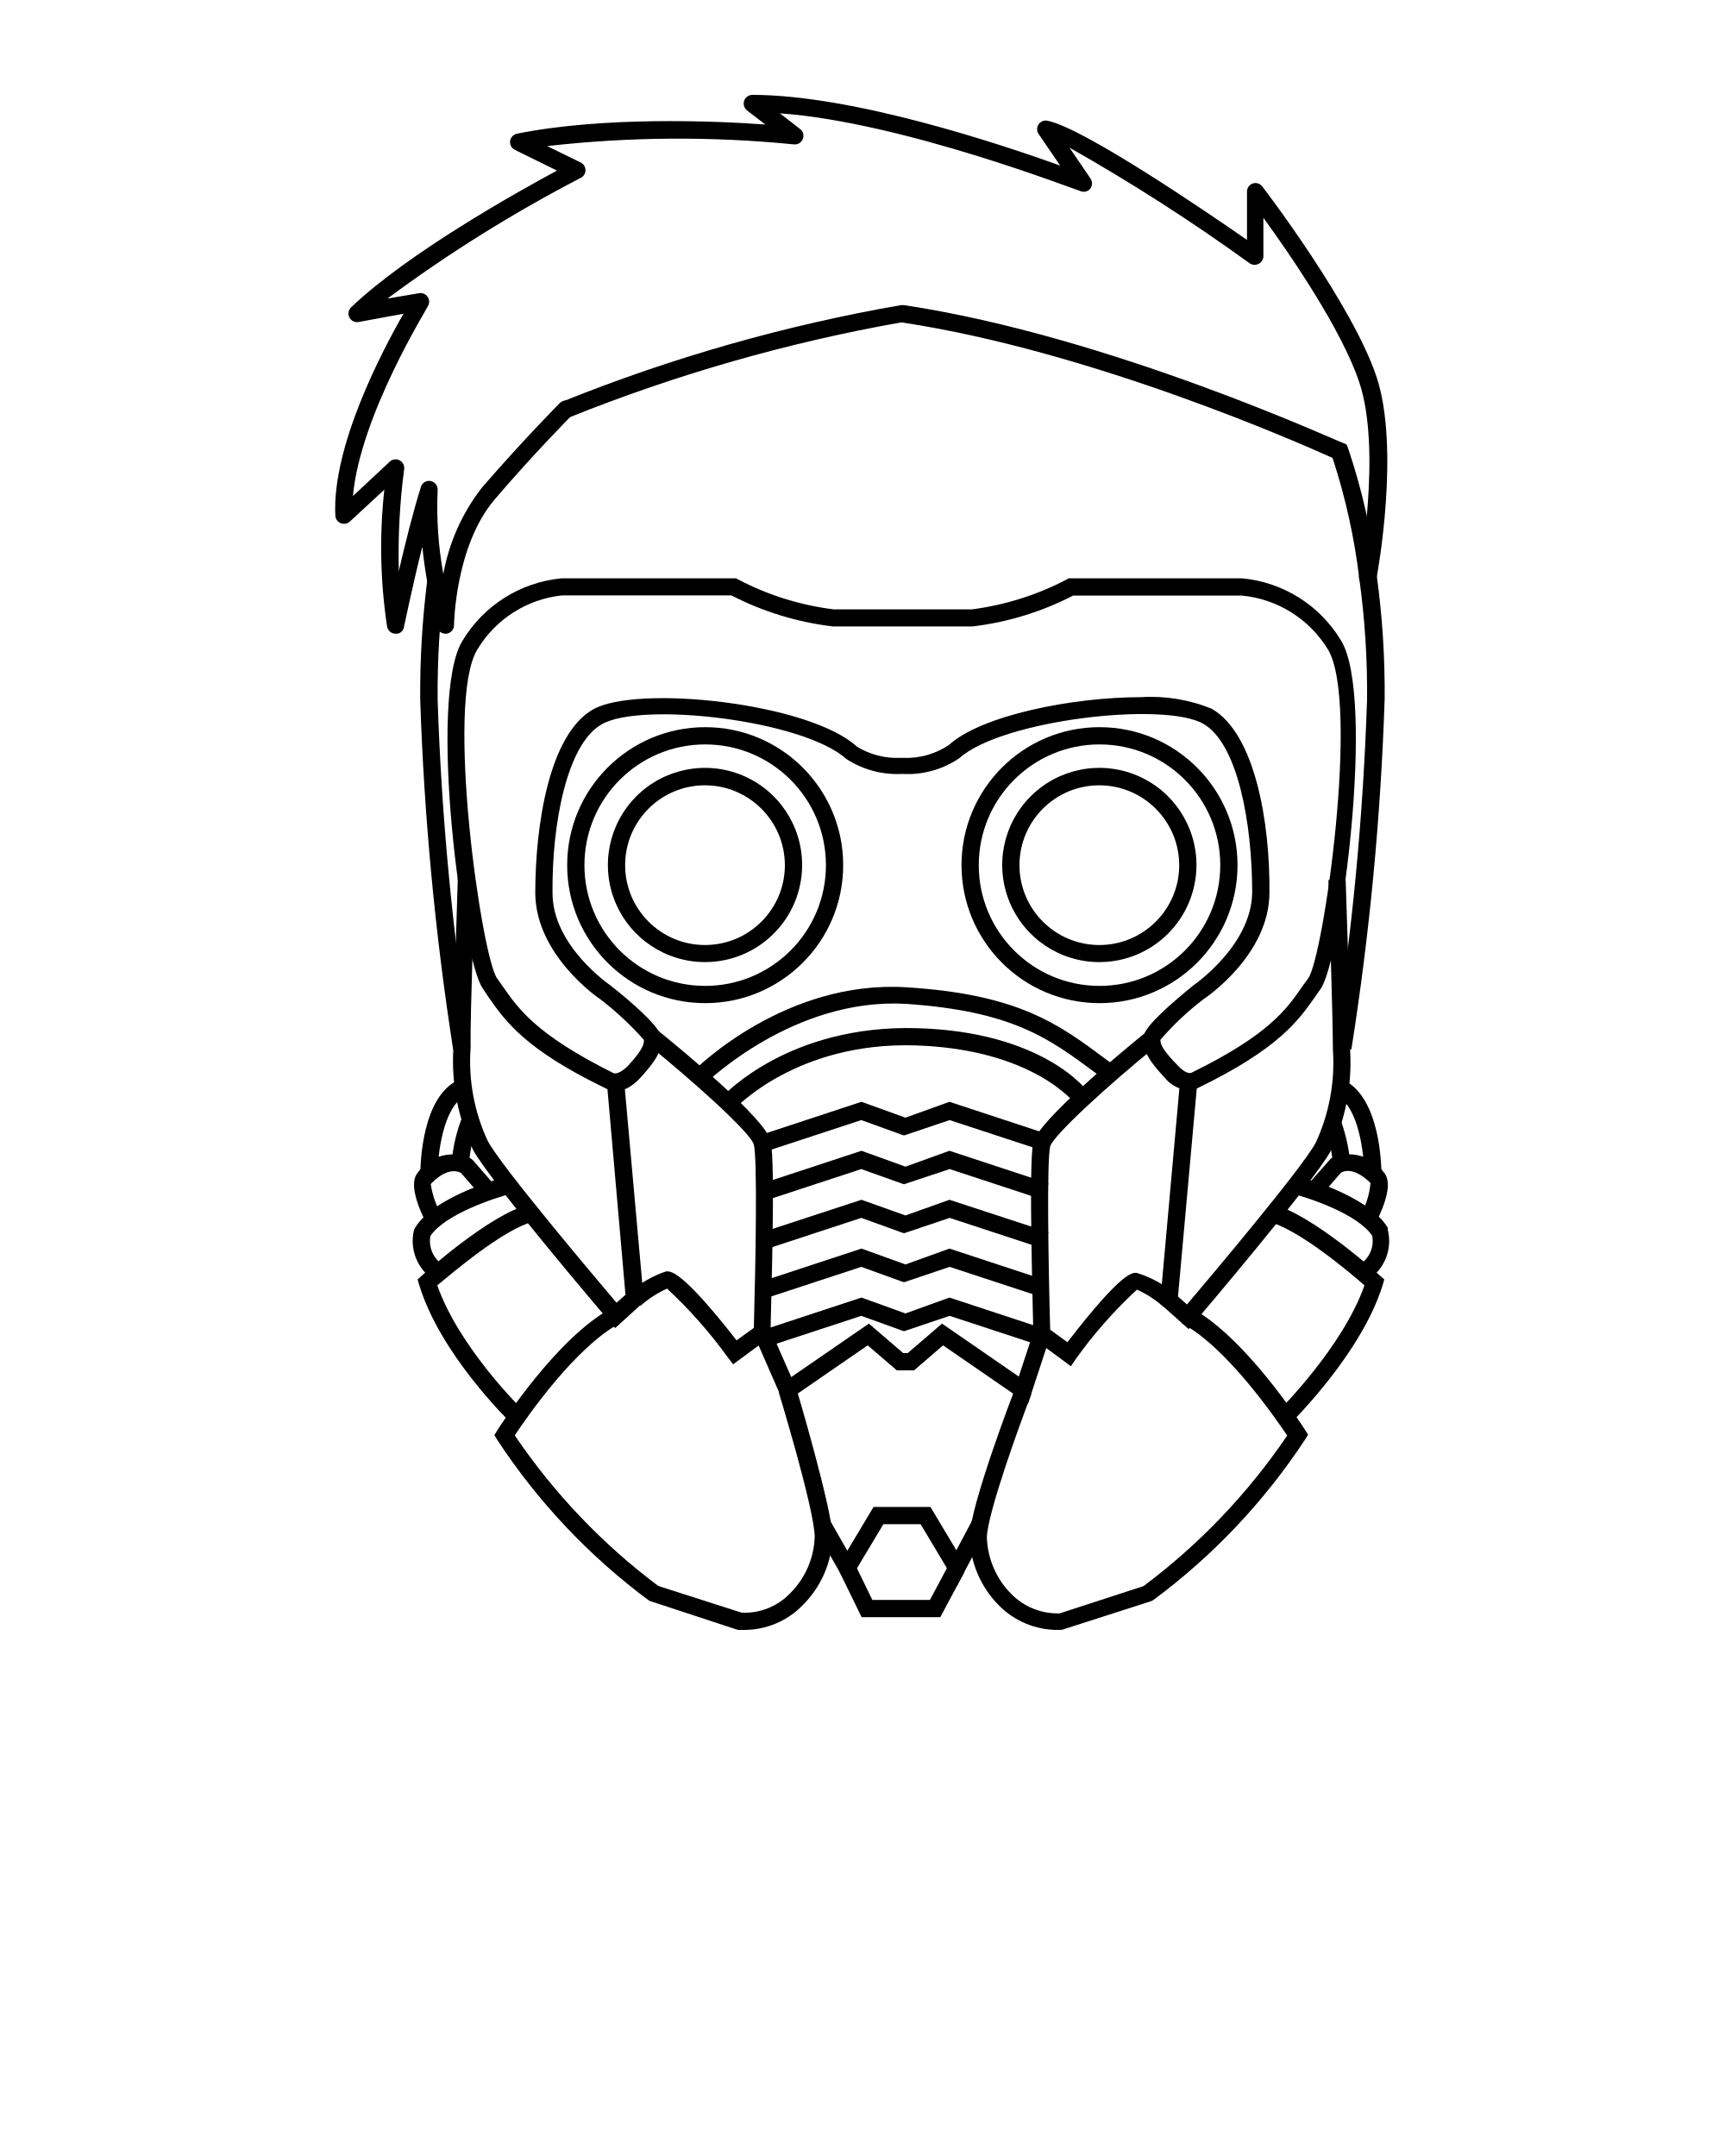
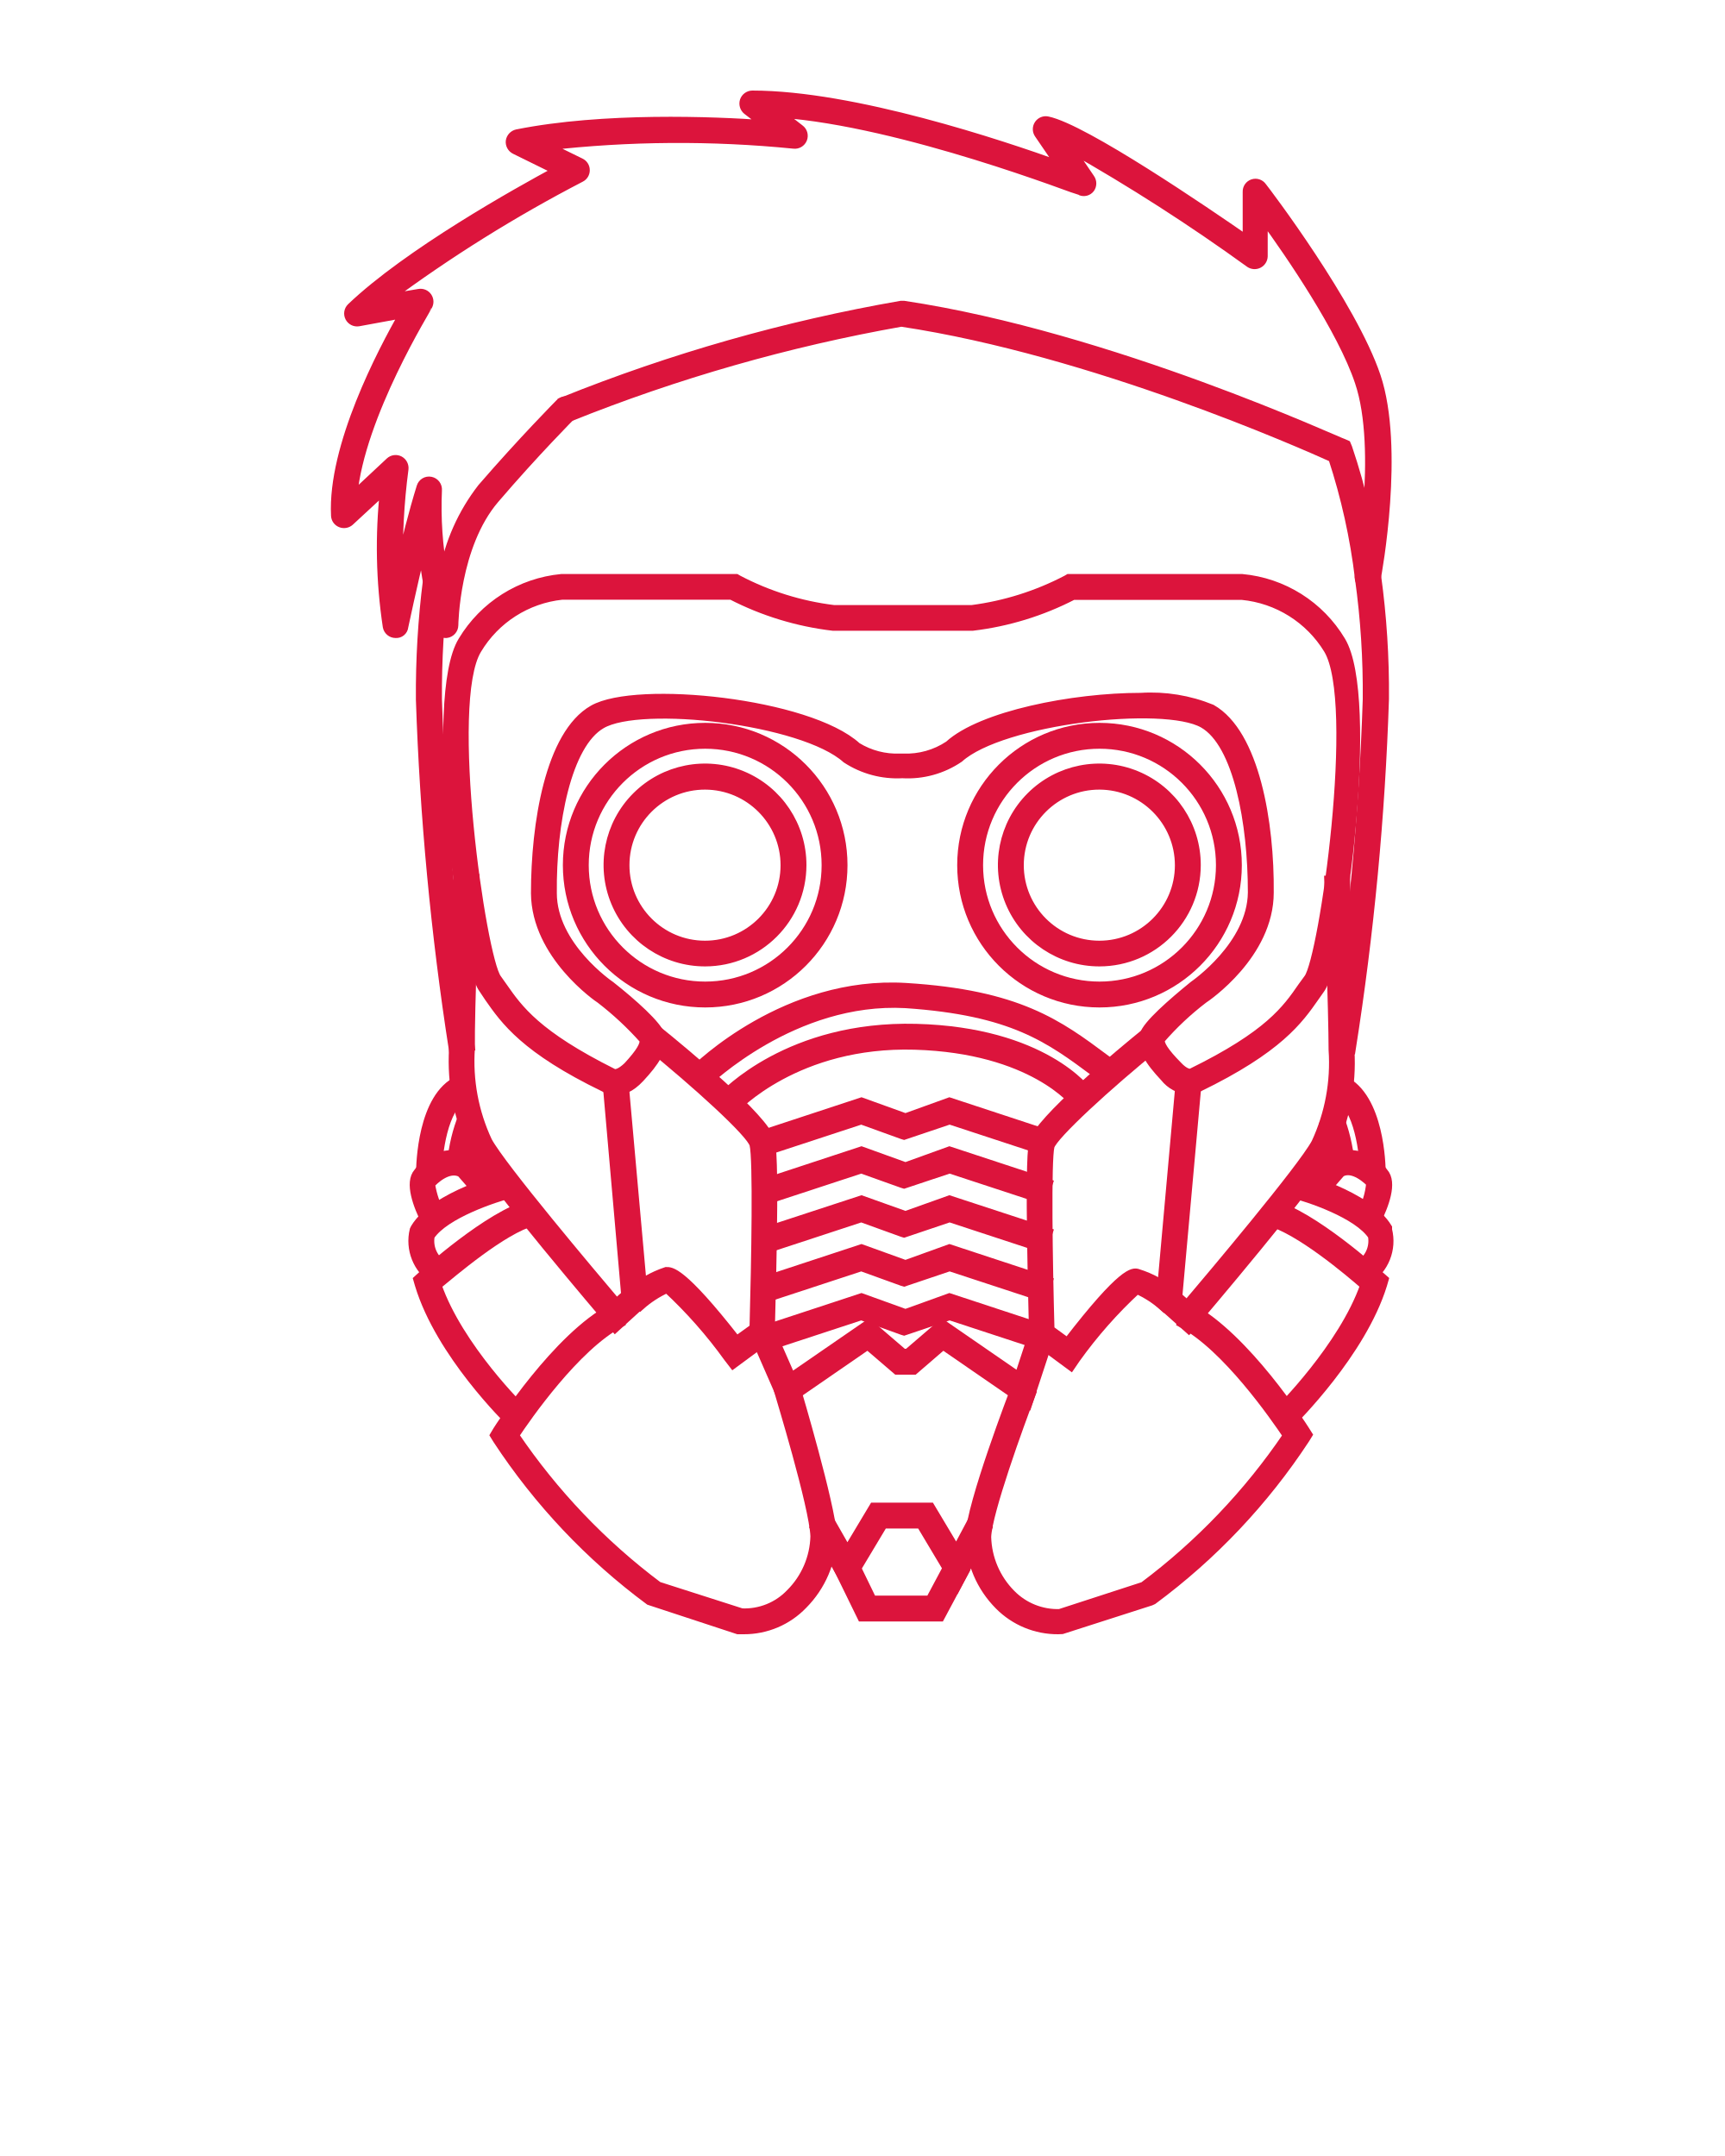
<svg xmlns="http://www.w3.org/2000/svg" data-name="Layer 1" viewBox="0 0 100 125" x="0px" y="0px">
+   <style>
+ path,polygon {
+     fill: crimson;
+     stroke: crimson;
+     stroke-width: 0.5px;
+ }
+ </style>
  <path d="M68.93,63.22a2,2,0,0,1-1.43-.76c-.87-.93-1.37-1.67-1.18-2.46.14-.57,1.63-1.87,2.86-2.87.07-.05,3.38-2.33,3.41-5.39,0-4-.83-8.63-2.84-9.78-2.28-1.3-11.68-.22-14.14,2a5.3,5.3,0,0,1-3.3.91A5.39,5.39,0,0,1,49.06,44C46.55,41.74,37.15,40.66,34.87,42c-2,1.15-2.88,5.74-2.84,9.78,0,3.07,3.34,5.34,3.37,5.36,1.27,1,2.76,2.33,2.9,2.9.18.79-.32,1.52-1.19,2.46-1.14,1.23-2,.59-2.08.56-4.6-2.23-5.76-3.89-6.69-5.22L28,57.33c-1.22-1.67-3.22-16.88-1.19-20.18a7.53,7.53,0,0,1,5.74-3.62H42.68l.12.07a16.15,16.15,0,0,0,5.54,1.73h8a16.4,16.4,0,0,0,5.49-1.73l.12-.07H72a7.5,7.5,0,0,1,5.75,3.62c2,3.3,0,18.52-1.19,20.18l-.33.47c-.93,1.33-2.09,3-6.77,5.27h0A1.1,1.1,0,0,1,68.93,63.22Zm-2.79-22.8a9.31,9.31,0,0,1,4.1.67c2.53,1.44,3.39,6.64,3.35,10.66,0,3.59-3.66,6.08-3.82,6.18a16.65,16.65,0,0,0-2.49,2.34c-.06.26.22.72,1,1.51.4.43.68.46.78.42,4.49-2.2,5.52-3.68,6.43-5l.35-.48c.88-1.2,3-16,1.14-19.07A6.58,6.58,0,0,0,72,34.53H62.21a17.11,17.11,0,0,1-5.83,1.79H48.29a17.27,17.27,0,0,1-5.89-1.8H32.58a6.53,6.53,0,0,0-4.91,3.14c-1.88,3.07.26,17.86,1.15,19.07l.34.48c.91,1.3,1.94,2.78,6.39,5,.14.07.42,0,.83-.39.73-.79,1-1.25.94-1.54a18.39,18.39,0,0,0-2.51-2.34c-.12-.07-3.75-2.56-3.78-6.15,0-4,.82-9.22,3.35-10.66s12.5-.4,15.3,2.16h0a4.43,4.43,0,0,0,2.5.65h.19A4.44,4.44,0,0,0,55,43.2C56.89,41.47,62.18,40.42,66.14,40.42Z" />
  <path d="M35.66,77l-.33-.39c-.28-.33-6.92-8.13-7.9-9.93a12,12,0,0,1-1.15-5.86c0-2,.25-9.58.26-9.9l1,0c0,.08-.29,7.85-.26,9.85a10.92,10.92,0,0,0,1,5.39c.81,1.5,6.08,7.74,7.46,9.37l.52-.46L35.18,62.75l1-.09,1.15,12.82Z" />
  <path d="M68.91,77.06l-1.66-1.48L68.4,62.77l1,.09L68.29,75.17l.52.46c1.38-1.63,6.65-7.87,7.46-9.37a11,11,0,0,0,1-5.39c0-2-.26-9.77-.26-9.85l1,0c0,.32.29,7.87.26,9.89a12,12,0,0,1-1.15,5.86c-1,1.81-7.62,9.6-7.9,9.93Z" />
  <path d="M42.5,79.1l-.3-.39a27,27,0,0,0-3.53-4,6.05,6.05,0,0,0-1.54,1l-.64-.77a6.13,6.13,0,0,1,2.13-1.23c.26,0,.87-.11,4.08,4l1-.72c.11-3.92.21-9.81,0-10.63-.16-.65-3.35-3.54-6.2-5.85l.62-.78c1.46,1.18,6.24,5.12,6.55,6.4s0,10.12,0,11.13v.24Z" />
  <path d="M62.08,79.21,59.9,77.6v-.24c0-1-.29-9.9,0-11.13S65,61,66.45,59.83l.63.78c-2.85,2.31-6,5.2-6.2,5.85-.2.82-.11,6.71,0,10.63l1,.73c3.21-4.17,3.82-4.09,4.08-4A6,6,0,0,1,68.09,75l-.64.77a6,6,0,0,0-1.54-1,26.29,26.29,0,0,0-3.53,4Z" />
  <path d="M42.59,64.29l-.74-.68c.16-.17,3.9-4.19,11.26-4s9.94,3.61,10,3.76l-.81.59s-2.43-3.15-9.27-3.35S42.63,64.25,42.59,64.29Z" />
  <path d="M40.91,62.79l-.7-.7c.21-.22,5.36-5.28,12.31-4.85,6.52.4,8.86,2.14,11.57,4.16l.58.43-.59.8-.58-.43c-2.69-2-4.81-3.58-11-4C46,57.84,41,62.74,40.91,62.79Z" />
  <polygon points="59.59 81.39 54.67 78 52.99 79.45 51.99 79.45 50.3 78 45.44 81.35 43.73 77.44 44.64 77.04 45.87 79.84 50.37 76.74 52.36 78.45 52.62 78.45 54.61 76.74 59.06 79.81 59.92 77.19 60.87 77.5 59.59 81.39" />
  <path d="M43.12,94.5h-.21l-.13,0-5.14-1.69a36.6,36.6,0,0,1-8.82-9.34l-.16-.26.16-.27c.14-.22,3.45-5.41,6.66-7.11l.47.88c-2.58,1.37-5.4,5.44-6.11,6.51a36.46,36.46,0,0,0,8.32,8.73L43,93.5a3.66,3.66,0,0,0,2.81-1.13,4.83,4.83,0,0,0,1.42-3.3c-.06-1.72-2.06-8.26-2.08-8.33l1-.29c.08.27,2,6.73,2.12,8.59a5.9,5.9,0,0,1-1.71,4A4.74,4.74,0,0,1,43.12,94.5Z" />
  <path d="M29.61,82.49c-.17-.17-4.1-4-5.31-8l-.09-.31.23-.21c.16-.15,3.94-3.56,6.25-4.15l.24,1c-1.76.45-4.72,3-5.58,3.7,1.25,3.59,4.92,7.22,5,7.25Z" />
  <path d="M25.16,74.21A2.69,2.69,0,0,1,24,71.31l.06-.12c1.15-1.9,5.21-2.94,5.38-3l.24,1c-1,.26-3.89,1.21-4.73,2.47a1.64,1.64,0,0,0,.81,1.72Z" />
  <path d="M24.7,70.89c-.51-1-1-2.33-.47-2.92a2.46,2.46,0,0,1,3.07-.8l.12.1,1.27,1.46-.76.66L26.72,68c-.75-.38-1.59.47-1.75.65a5.35,5.35,0,0,0,.62,1.8Z" />
  <path d="M27.18,67.5l-1-.12a9.43,9.43,0,0,1,.65-2.7l.84.53A9.29,9.29,0,0,0,27.18,67.5Z" />
  <path d="M25.37,68h-1c0-.45.08-4.42,2.2-5.38l.41.91C25.67,64.17,25.38,67,25.37,68Z" />
  <path d="M61.34,94.5a4.78,4.78,0,0,1-3.43-1.42,5.83,5.83,0,0,1-1.7-4c.06-1.88,2.55-8.35,2.65-8.62l.93.36c-.7,1.82-2.53,6.88-2.58,8.29a4.86,4.86,0,0,0,1.41,3.3,3.77,3.77,0,0,0,2.81,1.13l4.86-1.58a36.42,36.42,0,0,0,8.33-8.73c-.72-1.07-3.53-5.14-6.11-6.51L69,75.8c3.21,1.7,6.52,6.89,6.66,7.11l.17.27-.16.26a36.56,36.56,0,0,1-8.83,9.34l-.13.06-5.14,1.65Z" />
  <path d="M74.85,82.49l-.7-.72s3.7-3.67,4.95-7.25c-.86-.75-3.81-3.25-5.58-3.7l.25-1c2.31.59,6.08,4,6.24,4.15l.24.21-.09.31C78.94,78.44,75,82.32,74.85,82.49Z" />
  <path d="M79.29,74.21l-.55-.84a1.63,1.63,0,0,0,.81-1.72c-.83-1.26-3.68-2.21-4.73-2.47l.25-1c.17,0,4.22,1.08,5.38,3l0,.12A2.67,2.67,0,0,1,79.29,74.21Z" />
  <path d="M79.76,70.89l-.89-.45a4.52,4.52,0,0,0,.58-1.85c-.13-.13-1-1-1.71-.6l-1.22,1.4-.75-.66,1.38-1.56a2.45,2.45,0,0,1,3.07.8C80.76,68.56,80.27,69.88,79.76,70.89Z" />
  <path d="M77.27,67.5a8.84,8.84,0,0,0-.5-2.29l.85-.53a9.78,9.78,0,0,1,.65,2.7Z" />
  <path d="M79.08,68c0-1-.3-3.88-1.61-4.47l.42-.91c2.11,1,2.19,4.93,2.19,5.38Z" />
  <polygon points="55.49 91.92 53.37 88.37 51.21 88.37 49.1 91.89 47.24 88.63 48.11 88.14 49.12 89.91 50.64 87.37 53.94 87.37 55.44 89.88 56.35 88.17 57.23 88.63 55.49 91.92" />
  <polygon points="54.51 93.76 49.95 93.76 48.66 91.12 49.56 90.68 50.57 92.76 53.91 92.76 55.03 90.66 55.91 91.14 54.51 93.76" />
  <polygon points="60.47 66.72 55.05 64.94 52.41 65.83 52.31 65.8 49.93 64.94 44.51 66.72 44.2 65.77 49.94 63.88 52.49 64.8 55.04 63.88 60.78 65.77 60.47 66.72" />
  <polygon points="60.47 69.56 55.05 67.78 52.41 68.66 52.31 68.63 49.93 67.78 44.51 69.56 44.2 68.61 49.94 66.72 52.49 67.64 55.04 66.72 60.78 68.61 60.47 69.56" />
  <polygon points="44.51 72.39 44.2 71.44 49.94 69.56 52.49 70.47 55.04 69.56 60.78 71.44 60.47 72.39 55.05 70.61 52.41 71.5 52.31 71.47 49.93 70.61 44.51 72.39" />
  <polygon points="60.47 75.23 55.05 73.45 52.41 74.34 52.31 74.31 49.93 73.45 44.51 75.23 44.2 74.28 49.94 72.39 52.49 73.31 55.04 72.39 60.78 74.28 60.47 75.23" />
  <polygon points="60.47 78.07 55.05 76.29 52.41 77.18 52.31 77.15 49.93 76.29 44.51 78.07 44.2 77.12 49.94 75.23 52.49 76.15 55.04 75.23 60.78 77.12 60.47 78.07" />
  <path d="M40.88,58.16a8,8,0,1,1,8-8A8,8,0,0,1,40.88,58.16Zm0-15a7,7,0,1,0,7,7A7,7,0,0,0,40.88,43.16Z" />
  <path d="M40.88,55.78a5.63,5.63,0,1,1,5.62-5.62A5.63,5.63,0,0,1,40.88,55.78Zm0-10.25a4.63,4.63,0,1,0,4.62,4.63A4.64,4.64,0,0,0,40.88,45.53Z" />
  <path d="M63.74,58.16a8,8,0,1,1,8-8A8,8,0,0,1,63.74,58.16Zm0-15a7,7,0,1,0,7,7A7,7,0,0,0,63.74,43.16Z" />
  <path d="M63.74,55.78a5.63,5.63,0,1,1,5.62-5.62A5.63,5.63,0,0,1,63.74,55.78Zm0-10.25a4.63,4.63,0,1,0,4.62,4.63A4.64,4.64,0,0,0,63.74,45.53Z" />
  <path d="M26.27,60.85a168,168,0,0,1-1.91-20.29,52,52,0,0,1,.41-6.93l1,.12a51.8,51.8,0,0,0-.4,6.8,164.44,164.44,0,0,0,1.9,20.14Z" />
  <path d="M78.34,60.85l-1-.16a163.55,163.55,0,0,0,1.91-20.14,47.55,47.55,0,0,0-.45-7,36.35,36.35,0,0,0-1.55-7c-1.66-.75-13.89-6.19-25-7.86A97,97,0,0,0,33,24.2l-.36-.93a97,97,0,0,1,19.59-5.58h.17c12,1.8,25.35,8,25.48,8l.18.08.08.19a36.12,36.12,0,0,1,1.67,7.4,49.51,49.51,0,0,1,.46,7.16A164.9,164.9,0,0,1,78.34,60.85Z" />
  <path d="M25.82,36.74a.5.5,0,0,1-.48-.37,31.77,31.77,0,0,1-.86-4.67c-.59,2.36-1.05,4.61-1.06,4.64a.45.45,0,0,1-.49.4.5.5,0,0,1-.49-.41,30.77,30.77,0,0,1-.16-7.94l-2,1.85a.51.51,0,0,1-.53.09.49.49,0,0,1-.31-.44c-.2-4,2.69-9.5,3.95-11.7l-2.61.48a.5.5,0,0,1-.43-.85c3.3-3.15,9.62-6.68,11.94-7.93l-2.44-1.2a.51.51,0,0,1-.28-.51.52.52,0,0,1,.4-.43c5-1,11.39-.75,14.4-.53L43.3,6.4a.52.52,0,0,1-.16-.56.51.51,0,0,1,.47-.34h0c5.86,0,14.43,2.87,17.85,4.1L60.21,7.77A.5.5,0,0,1,60.73,7c2.12.44,9.17,5.25,11.56,6.91V11.12a.49.49,0,0,1,.89-.3c.22.27,5.22,6.86,6.61,11s.07,11.43,0,11.74a.5.5,0,1,1-1-.19c0-.07,1.34-7.28,0-11.23-1-3-4-7.39-5.55-9.51v2.23a.51.51,0,0,1-.79.41A111.57,111.57,0,0,0,62,8.56l1.21,1.78a.51.51,0,0,1,0,.59.48.48,0,0,1-.57.15c-.11,0-10.28-4-17.43-4.51l1.16.9a.5.5,0,0,1-.36.9,67.29,67.29,0,0,0-14.29.1l1.94.95a.49.49,0,0,1,.28.44.49.49,0,0,1-.27.45,82.94,82.94,0,0,0-11.21,7L24.29,17a.5.5,0,0,1,.51.76c0,.07-3.92,6.32-4.34,11l2.14-2a.5.5,0,0,1,.57-.07.51.51,0,0,1,.26.51,37.4,37.4,0,0,0-.31,5.91c.36-1.57.83-3.44,1.28-4.88a.49.49,0,0,1,.57-.34.5.5,0,0,1,.4.53,21.7,21.7,0,0,0,.33,4.86,11.48,11.48,0,0,1,2.23-5c2.36-2.73,4.5-4.89,4.52-4.91a.5.5,0,0,1,.71,0,.5.5,0,0,1,0,.7S31,26.24,28.69,28.94s-2.37,7.27-2.37,7.31a.5.5,0,0,1-.44.49Z" />
</svg>
